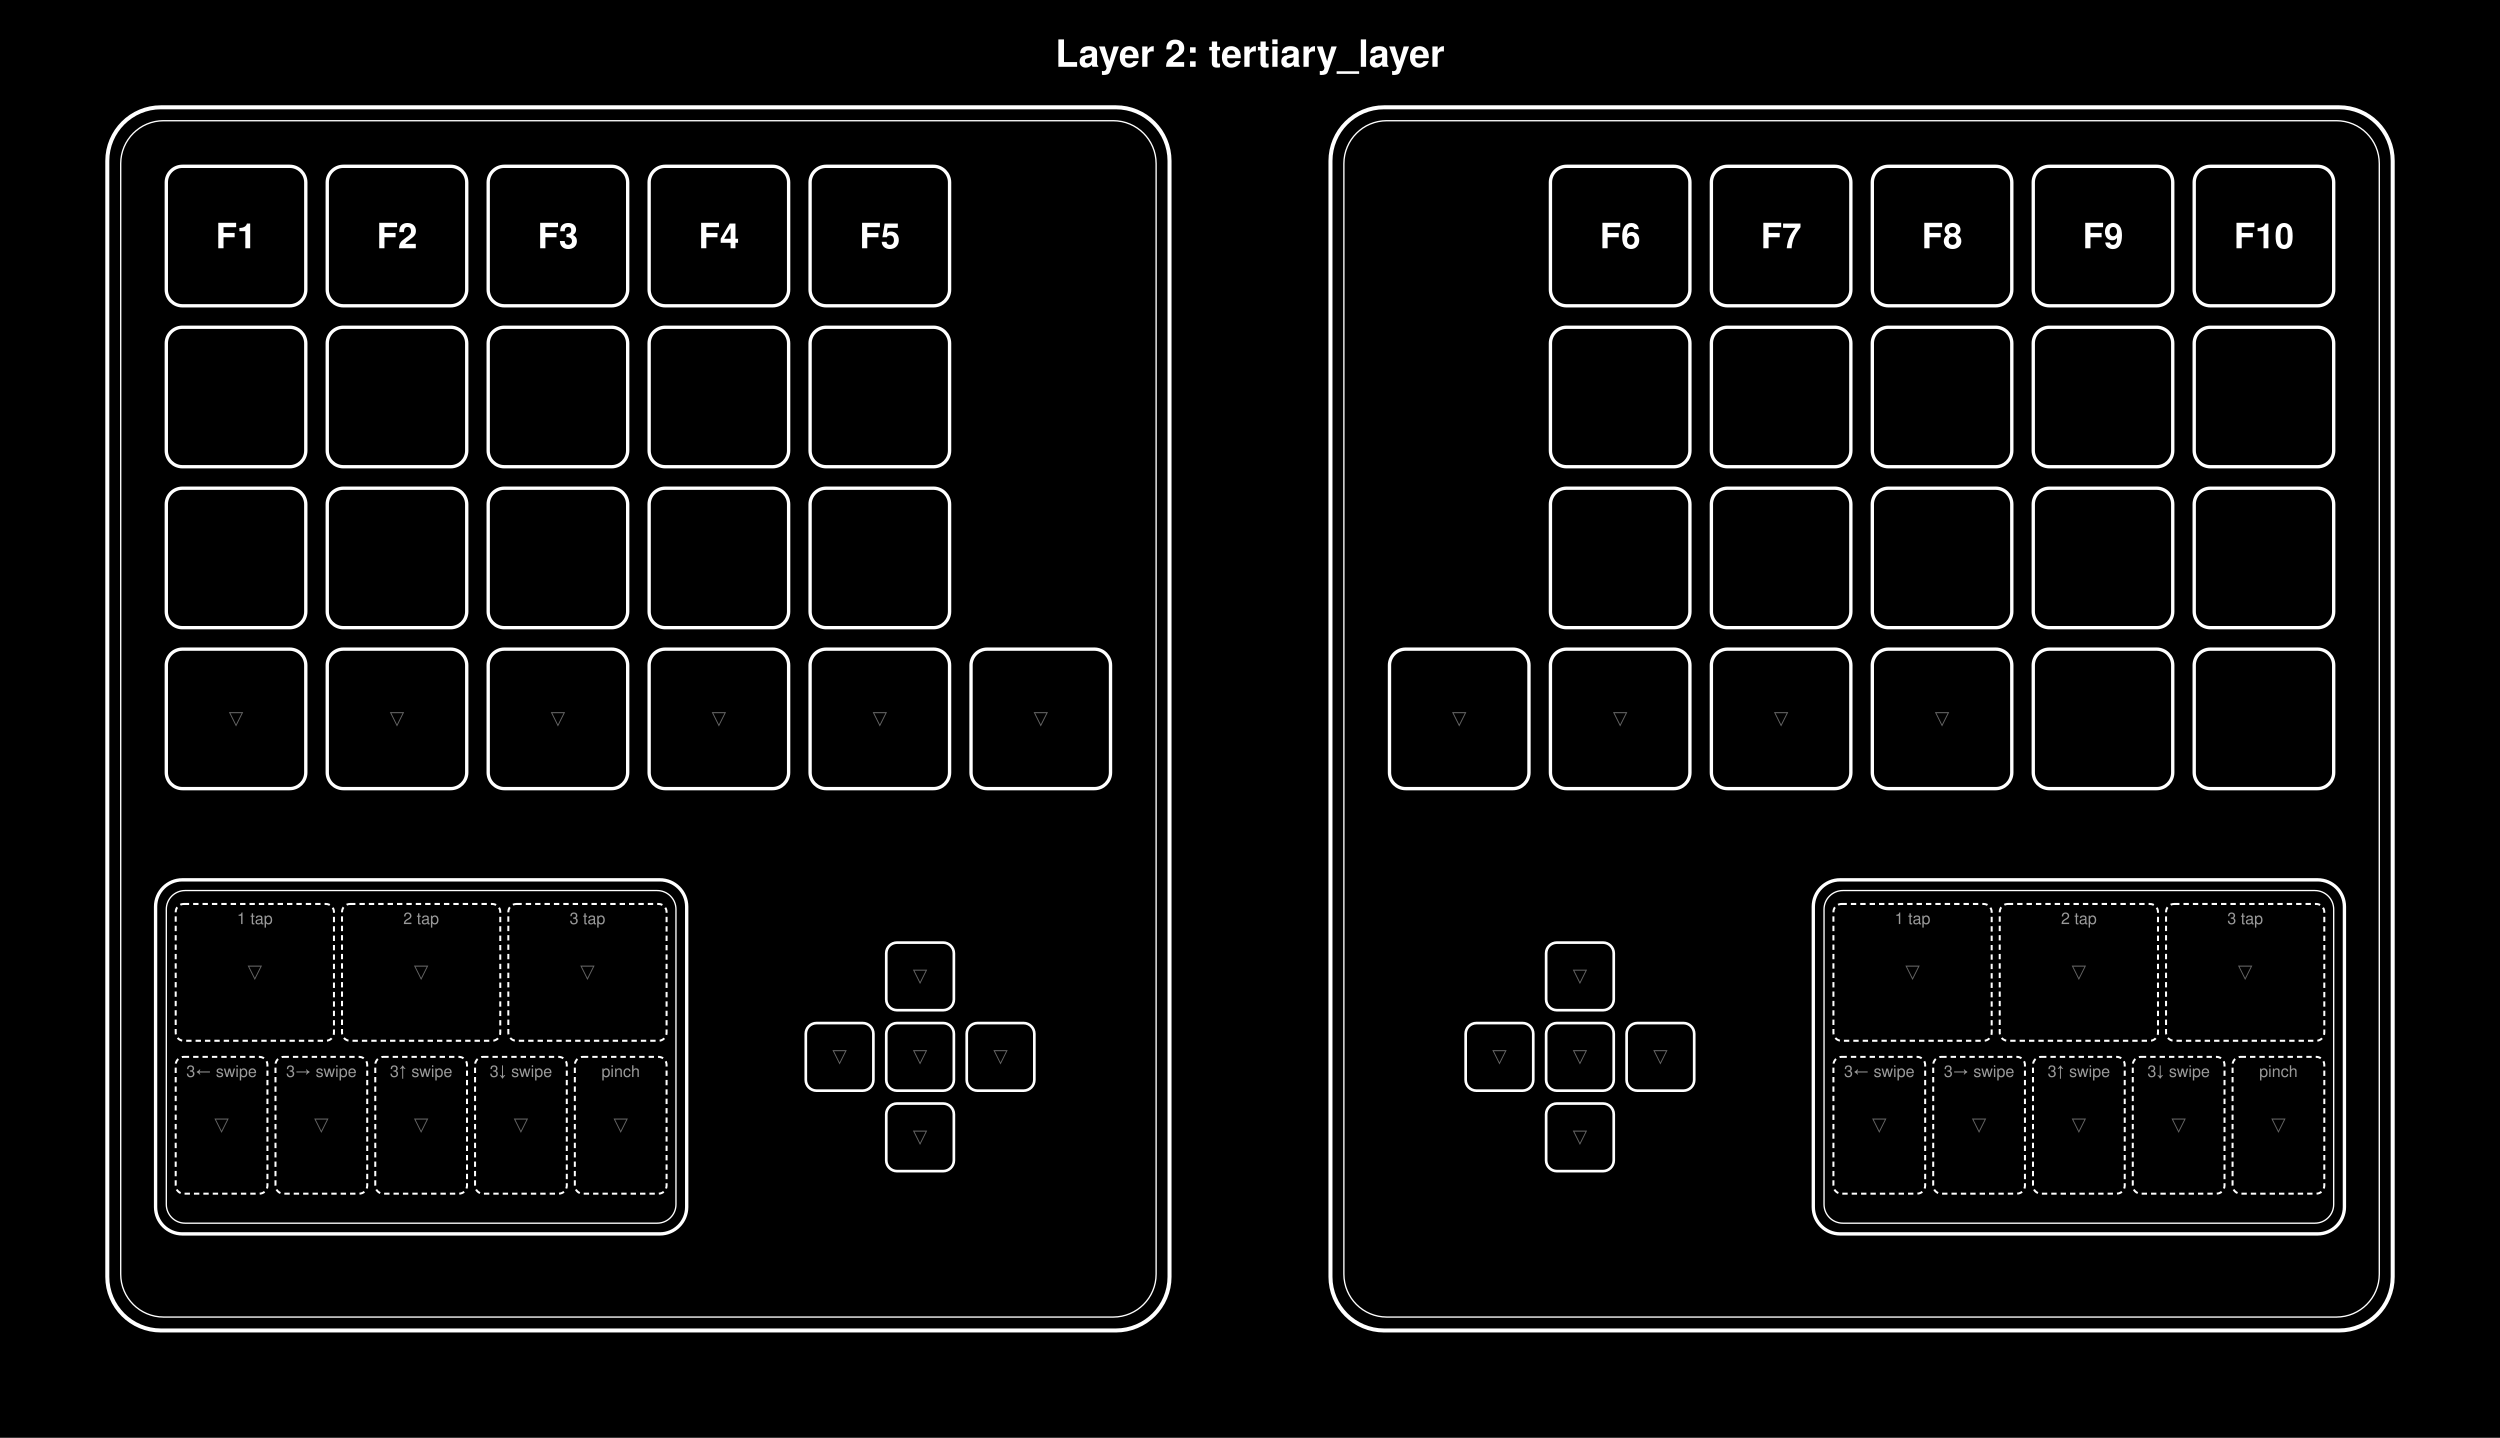
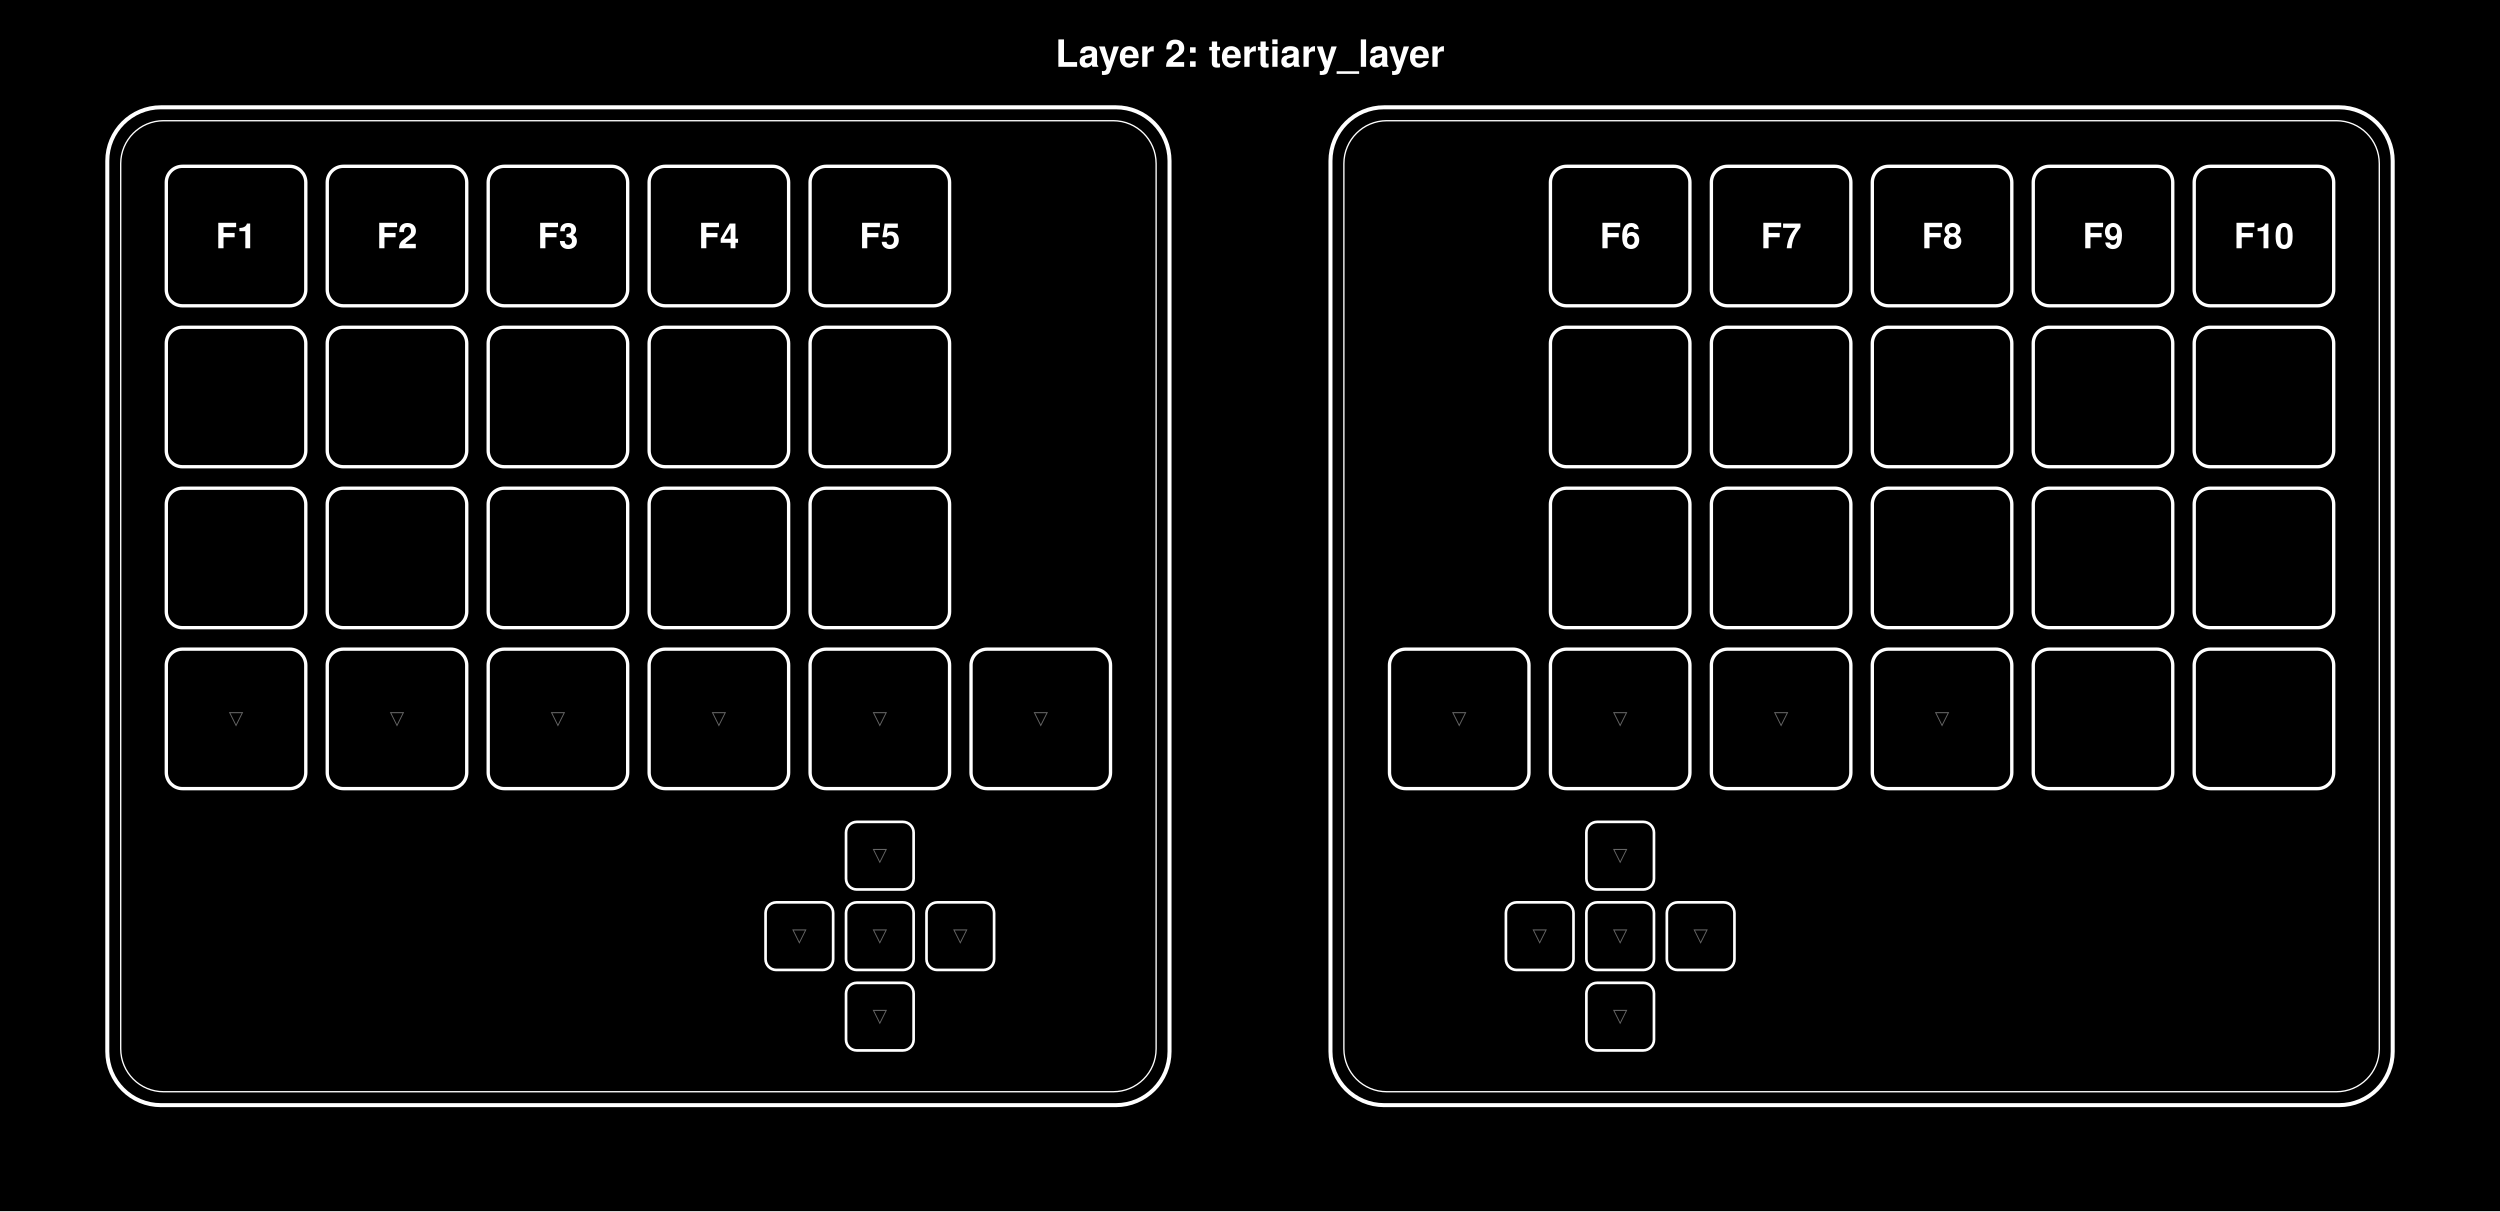
- <svg xmlns="http://www.w3.org/2000/svg" width="1864" height="1072" viewBox="0 0 1864 1072">
-   <rect width="1864" height="1072" fill="#000000" />
+ <svg xmlns="http://www.w3.org/2000/svg" width="1864" height="903" viewBox="0 0 1864 903">
+   <rect width="1864" height="903" fill="#000000" />
  <g id="body">
-     <rect x="80.0" y="80.0" width="792.0" height="912.0" rx="40" fill="none" stroke="#ffffff" stroke-width="3" />
-     <rect x="90.0" y="90.0" width="772.0" height="892.0" rx="32" fill="none" stroke="#ffffff" stroke-width="1" />
-     <rect x="116.0" y="656.0" width="396.0" height="264.0" rx="20" fill="none" stroke="#ffffff" stroke-width="2.5" />
-     <rect x="124.0" y="664.0" width="380.0" height="248.0" rx="14" fill="none" stroke="#ffffff" stroke-width="1" />
-     <rect x="992.0" y="80.0" width="792.0" height="912.0" rx="40" fill="none" stroke="#ffffff" stroke-width="3" />
-     <rect x="1002.0" y="90.0" width="772.0" height="892.0" rx="32" fill="none" stroke="#ffffff" stroke-width="1" />
-     <rect x="1352.0" y="656.0" width="396.0" height="264.0" rx="20" fill="none" stroke="#ffffff" stroke-width="2.5" />
-     <rect x="1360.0" y="664.0" width="380.0" height="248.0" rx="14" fill="none" stroke="#ffffff" stroke-width="1" />
+     <rect x="80.0" y="80.0" width="792.0" height="744.0" rx="40" fill="none" stroke="#ffffff" stroke-width="3" />
+     <rect x="90.0" y="90.0" width="772.0" height="724.0" rx="32" fill="none" stroke="#ffffff" stroke-width="1" />
+     <rect x="992.0" y="80.0" width="792.0" height="744.0" rx="40" fill="none" stroke="#ffffff" stroke-width="3" />
+     <rect x="1002.0" y="90.0" width="772.0" height="724.0" rx="32" fill="none" stroke="#ffffff" stroke-width="1" />
  </g>
  <g id="keys">
    <rect x="124.0" y="124.0" width="104.0" height="104.0" rx="12" fill="none" stroke="#ffffff" stroke-width="2.5" id="key-0" />
    <rect x="244.0" y="124.0" width="104.0" height="104.0" rx="12" fill="none" stroke="#ffffff" stroke-width="2.5" id="key-1" />
    <rect x="364.0" y="124.0" width="104.0" height="104.0" rx="12" fill="none" stroke="#ffffff" stroke-width="2.5" id="key-2" />
    <rect x="484.0" y="124.0" width="104.0" height="104.0" rx="12" fill="none" stroke="#ffffff" stroke-width="2.5" id="key-3" />
    <rect x="604.0" y="124.0" width="104.0" height="104.0" rx="12" fill="none" stroke="#ffffff" stroke-width="2.5" id="key-4" />
    <rect x="1156.0" y="124.0" width="104.0" height="104.0" rx="12" fill="none" stroke="#ffffff" stroke-width="2.5" id="key-5" />
    <rect x="1276.0" y="124.0" width="104.0" height="104.0" rx="12" fill="none" stroke="#ffffff" stroke-width="2.5" id="key-6" />
    <rect x="1396.0" y="124.0" width="104.0" height="104.0" rx="12" fill="none" stroke="#ffffff" stroke-width="2.5" id="key-7" />
    <rect x="1516.0" y="124.0" width="104.0" height="104.0" rx="12" fill="none" stroke="#ffffff" stroke-width="2.5" id="key-8" />
    <rect x="1636.0" y="124.0" width="104.0" height="104.0" rx="12" fill="none" stroke="#ffffff" stroke-width="2.5" id="key-9" />
    <rect x="124.0" y="244.0" width="104.0" height="104.0" rx="12" fill="none" stroke="#ffffff" stroke-width="2.5" id="key-10" />
    <rect x="244.0" y="244.0" width="104.0" height="104.0" rx="12" fill="none" stroke="#ffffff" stroke-width="2.5" id="key-11" />
    <rect x="364.0" y="244.0" width="104.0" height="104.0" rx="12" fill="none" stroke="#ffffff" stroke-width="2.5" id="key-12" />
    <rect x="484.0" y="244.0" width="104.0" height="104.0" rx="12" fill="none" stroke="#ffffff" stroke-width="2.5" id="key-13" />
    <rect x="604.0" y="244.0" width="104.0" height="104.0" rx="12" fill="none" stroke="#ffffff" stroke-width="2.5" id="key-14" />
    <rect x="1156.0" y="244.0" width="104.0" height="104.0" rx="12" fill="none" stroke="#ffffff" stroke-width="2.5" id="key-15" />
    <rect x="1276.0" y="244.0" width="104.0" height="104.0" rx="12" fill="none" stroke="#ffffff" stroke-width="2.5" id="key-16" />
    <rect x="1396.0" y="244.0" width="104.0" height="104.0" rx="12" fill="none" stroke="#ffffff" stroke-width="2.5" id="key-17" />
    <rect x="1516.0" y="244.0" width="104.0" height="104.0" rx="12" fill="none" stroke="#ffffff" stroke-width="2.5" id="key-18" />
    <rect x="1636.0" y="244.0" width="104.0" height="104.0" rx="12" fill="none" stroke="#ffffff" stroke-width="2.5" id="key-19" />
    <rect x="124.0" y="364.0" width="104.0" height="104.0" rx="12" fill="none" stroke="#ffffff" stroke-width="2.5" id="key-20" />
    <rect x="244.0" y="364.0" width="104.0" height="104.0" rx="12" fill="none" stroke="#ffffff" stroke-width="2.5" id="key-21" />
    <rect x="364.0" y="364.0" width="104.0" height="104.0" rx="12" fill="none" stroke="#ffffff" stroke-width="2.5" id="key-22" />
    <rect x="484.0" y="364.0" width="104.0" height="104.0" rx="12" fill="none" stroke="#ffffff" stroke-width="2.5" id="key-23" />
    <rect x="604.0" y="364.0" width="104.0" height="104.0" rx="12" fill="none" stroke="#ffffff" stroke-width="2.5" id="key-24" />
    <rect x="1156.0" y="364.0" width="104.0" height="104.0" rx="12" fill="none" stroke="#ffffff" stroke-width="2.5" id="key-25" />
    <rect x="1276.0" y="364.0" width="104.0" height="104.0" rx="12" fill="none" stroke="#ffffff" stroke-width="2.5" id="key-26" />
    <rect x="1396.0" y="364.0" width="104.0" height="104.0" rx="12" fill="none" stroke="#ffffff" stroke-width="2.5" id="key-27" />
    <rect x="1516.0" y="364.0" width="104.0" height="104.0" rx="12" fill="none" stroke="#ffffff" stroke-width="2.5" id="key-28" />
    <rect x="1636.0" y="364.0" width="104.0" height="104.0" rx="12" fill="none" stroke="#ffffff" stroke-width="2.5" id="key-29" />
    <rect x="124.0" y="484.0" width="104.0" height="104.0" rx="12" fill="none" stroke="#ffffff" stroke-width="2.5" id="key-30" />
    <rect x="244.0" y="484.0" width="104.0" height="104.0" rx="12" fill="none" stroke="#ffffff" stroke-width="2.5" id="key-31" />
    <rect x="364.0" y="484.0" width="104.0" height="104.0" rx="12" fill="none" stroke="#ffffff" stroke-width="2.5" id="key-32" />
    <rect x="484.0" y="484.0" width="104.0" height="104.0" rx="12" fill="none" stroke="#ffffff" stroke-width="2.5" id="key-33" />
    <rect x="604.0" y="484.0" width="104.0" height="104.0" rx="12" fill="none" stroke="#ffffff" stroke-width="2.5" id="key-34" />
    <rect x="724.0" y="484.0" width="104.0" height="104.0" rx="12" fill="none" stroke="#ffffff" stroke-width="2.5" id="key-35" />
    <rect x="1036.0" y="484.0" width="104.0" height="104.0" rx="12" fill="none" stroke="#ffffff" stroke-width="2.5" id="key-36" />
    <rect x="1156.0" y="484.0" width="104.0" height="104.0" rx="12" fill="none" stroke="#ffffff" stroke-width="2.5" id="key-37" />
    <rect x="1276.0" y="484.0" width="104.0" height="104.0" rx="12" fill="none" stroke="#ffffff" stroke-width="2.5" id="key-38" />
    <rect x="1396.0" y="484.0" width="104.0" height="104.0" rx="12" fill="none" stroke="#ffffff" stroke-width="2.5" id="key-39" />
    <rect x="1516.0" y="484.0" width="104.0" height="104.0" rx="12" fill="none" stroke="#ffffff" stroke-width="2.5" id="key-40" />
    <rect x="1636.0" y="484.0" width="104.0" height="104.0" rx="12" fill="none" stroke="#ffffff" stroke-width="2.5" id="key-41" />
-     <rect x="660.8" y="762.8" width="50.4" height="50.4" rx="8" fill="none" stroke="#ffffff" stroke-width="2" id="key-42" />
-     <rect x="720.8" y="762.8" width="50.4" height="50.4" rx="8" fill="none" stroke="#ffffff" stroke-width="2" id="key-43" />
-     <rect x="660.8" y="822.8" width="50.4" height="50.4" rx="8" fill="none" stroke="#ffffff" stroke-width="2" id="key-44" />
-     <rect x="600.8" y="762.8" width="50.4" height="50.4" rx="8" fill="none" stroke="#ffffff" stroke-width="2" id="key-45" />
-     <rect x="660.8" y="702.8" width="50.4" height="50.4" rx="8" fill="none" stroke="#ffffff" stroke-width="2" id="key-46" />
-     <rect x="1152.8" y="702.8" width="50.4" height="50.4" rx="8" fill="none" stroke="#ffffff" stroke-width="2" id="key-47" />
-     <rect x="1092.8" y="762.8" width="50.4" height="50.4" rx="8" fill="none" stroke="#ffffff" stroke-width="2" id="key-48" />
-     <rect x="1152.8" y="822.8" width="50.4" height="50.4" rx="8" fill="none" stroke="#ffffff" stroke-width="2" id="key-49" />
-     <rect x="1212.8" y="762.8" width="50.4" height="50.4" rx="8" fill="none" stroke="#ffffff" stroke-width="2" id="key-50" />
-     <rect x="1152.8" y="762.8" width="50.4" height="50.4" rx="8" fill="none" stroke="#ffffff" stroke-width="2" id="key-51" />
-     <rect x="131.0" y="674.0" width="118.0" height="102.0" rx="6" fill="none" stroke="#ffffff" stroke-width="1.5" id="key-52" stroke-dasharray="4 3" />
-     <rect x="255.0" y="674.0" width="118.0" height="102.0" rx="6" fill="none" stroke="#ffffff" stroke-width="1.5" id="key-53" stroke-dasharray="4 3" />
-     <rect x="379.0" y="674.0" width="118.0" height="102.0" rx="6" fill="none" stroke="#ffffff" stroke-width="1.5" id="key-54" stroke-dasharray="4 3" />
-     <rect x="1367.0" y="674.0" width="118.0" height="102.0" rx="6" fill="none" stroke="#ffffff" stroke-width="1.5" id="key-55" stroke-dasharray="4 3" />
-     <rect x="1491.0" y="674.0" width="118.0" height="102.0" rx="6" fill="none" stroke="#ffffff" stroke-width="1.5" id="key-56" stroke-dasharray="4 3" />
-     <rect x="1615.0" y="674.0" width="118.0" height="102.0" rx="6" fill="none" stroke="#ffffff" stroke-width="1.5" id="key-57" stroke-dasharray="4 3" />
-     <rect x="131.0" y="788.0" width="68.4" height="102.0" rx="6" fill="none" stroke="#ffffff" stroke-width="1.5" id="key-58" stroke-dasharray="4 3" />
-     <rect x="205.4" y="788.0" width="68.4" height="102.0" rx="6" fill="none" stroke="#ffffff" stroke-width="1.5" id="key-59" stroke-dasharray="4 3" />
-     <rect x="279.8" y="788.0" width="68.4" height="102.0" rx="6" fill="none" stroke="#ffffff" stroke-width="1.5" id="key-60" stroke-dasharray="4 3" />
-     <rect x="354.2" y="788.0" width="68.4" height="102.0" rx="6" fill="none" stroke="#ffffff" stroke-width="1.5" id="key-61" stroke-dasharray="4 3" />
-     <rect x="428.6" y="788.0" width="68.4" height="102.0" rx="6" fill="none" stroke="#ffffff" stroke-width="1.5" id="key-62" stroke-dasharray="4 3" />
-     <rect x="1367.0" y="788.0" width="68.4" height="102.0" rx="6" fill="none" stroke="#ffffff" stroke-width="1.5" id="key-63" stroke-dasharray="4 3" />
-     <rect x="1441.4" y="788.0" width="68.4" height="102.0" rx="6" fill="none" stroke="#ffffff" stroke-width="1.5" id="key-64" stroke-dasharray="4 3" />
-     <rect x="1515.8" y="788.0" width="68.4" height="102.0" rx="6" fill="none" stroke="#ffffff" stroke-width="1.5" id="key-65" stroke-dasharray="4 3" />
-     <rect x="1590.2" y="788.0" width="68.4" height="102.0" rx="6" fill="none" stroke="#ffffff" stroke-width="1.5" id="key-66" stroke-dasharray="4 3" />
-     <rect x="1664.6" y="788.0" width="68.4" height="102.0" rx="6" fill="none" stroke="#ffffff" stroke-width="1.5" id="key-67" stroke-dasharray="4 3" />
-   </g>
-   <g id="gesture-labels" font-family="Helvetica Neue, Helvetica, Arial, sans-serif" font-size="12" fill="#9a9a9a" text-anchor="middle">
-     <text x="190.0" y="689.0">1 tap</text>
-     <text x="314.0" y="689.0">2 tap</text>
-     <text x="438.0" y="689.0">3 tap</text>
-     <text x="1426.0" y="689.0">1 tap</text>
-     <text x="1550.0" y="689.0">2 tap</text>
-     <text x="1674.0" y="689.0">3 tap</text>
-     <text x="165.2" y="803.0">3← swipe</text>
-     <text x="239.6" y="803.0">3→ swipe</text>
-     <text x="314.0" y="803.0">3↑ swipe</text>
-     <text x="388.4" y="803.0">3↓ swipe</text>
-     <text x="462.8" y="803.0">pinch</text>
-     <text x="1401.2" y="803.0">3← swipe</text>
-     <text x="1475.6" y="803.0">3→ swipe</text>
-     <text x="1550.0" y="803.0">3↑ swipe</text>
-     <text x="1624.4" y="803.0">3↓ swipe</text>
-     <text x="1698.8" y="803.0">pinch</text>
+     <rect x="630.8" y="672.8" width="50.4" height="50.4" rx="8" fill="none" stroke="#ffffff" stroke-width="2" id="key-42" />
+     <rect x="690.8" y="672.8" width="50.4" height="50.4" rx="8" fill="none" stroke="#ffffff" stroke-width="2" id="key-43" />
+     <rect x="630.8" y="732.8" width="50.4" height="50.4" rx="8" fill="none" stroke="#ffffff" stroke-width="2" id="key-44" />
+     <rect x="570.8" y="672.8" width="50.4" height="50.4" rx="8" fill="none" stroke="#ffffff" stroke-width="2" id="key-45" />
+     <rect x="630.8" y="612.8" width="50.4" height="50.4" rx="8" fill="none" stroke="#ffffff" stroke-width="2" id="key-46" />
+     <rect x="1182.8" y="612.8" width="50.4" height="50.4" rx="8" fill="none" stroke="#ffffff" stroke-width="2" id="key-47" />
+     <rect x="1122.8" y="672.8" width="50.4" height="50.4" rx="8" fill="none" stroke="#ffffff" stroke-width="2" id="key-48" />
+     <rect x="1182.8" y="732.8" width="50.4" height="50.4" rx="8" fill="none" stroke="#ffffff" stroke-width="2" id="key-49" />
+     <rect x="1242.8" y="672.8" width="50.4" height="50.4" rx="8" fill="none" stroke="#ffffff" stroke-width="2" id="key-50" />
+     <rect x="1182.8" y="672.8" width="50.4" height="50.4" rx="8" fill="none" stroke="#ffffff" stroke-width="2" id="key-51" />
  </g>
  <g id="labels" font-family="Helvetica Neue, Helvetica, Arial, sans-serif">
    <text x="932.0" y="40.0" font-size="28.0" fill="#ffffff" font-weight="bold" text-anchor="middle" dominant-baseline="middle">Layer 2: tertiary_layer</text>
    <text x="176.0" y="176.0" font-size="26.0" fill="#ffffff" font-weight="bold" text-anchor="middle" dominant-baseline="middle">F1</text>
    <text x="296.0" y="176.0" font-size="26.0" fill="#ffffff" font-weight="bold" text-anchor="middle" dominant-baseline="middle">F2</text>
    <text x="416.0" y="176.0" font-size="26.0" fill="#ffffff" font-weight="bold" text-anchor="middle" dominant-baseline="middle">F3</text>
    <text x="536.0" y="176.0" font-size="26.0" fill="#ffffff" font-weight="bold" text-anchor="middle" dominant-baseline="middle">F4</text>
    <text x="656.0" y="176.0" font-size="26.0" fill="#ffffff" font-weight="bold" text-anchor="middle" dominant-baseline="middle">F5</text>
    <text x="1208.0" y="176.0" font-size="26.0" fill="#ffffff" font-weight="bold" text-anchor="middle" dominant-baseline="middle">F6</text>
    <text x="1328.0" y="176.0" font-size="26.0" fill="#ffffff" font-weight="bold" text-anchor="middle" dominant-baseline="middle">F7</text>
    <text x="1448.0" y="176.0" font-size="26.0" fill="#ffffff" font-weight="bold" text-anchor="middle" dominant-baseline="middle">F8</text>
    <text x="1568.0" y="176.0" font-size="26.0" fill="#ffffff" font-weight="bold" text-anchor="middle" dominant-baseline="middle">F9</text>
    <text x="1688.0" y="176.0" font-size="26.0" fill="#ffffff" font-weight="bold" text-anchor="middle" dominant-baseline="middle">F10</text>
    <text x="176.0" y="536.0" font-size="14.0" fill="#666666" font-weight="normal" text-anchor="middle" dominant-baseline="middle">▽</text>
    <text x="296.0" y="536.0" font-size="14.0" fill="#666666" font-weight="normal" text-anchor="middle" dominant-baseline="middle">▽</text>
    <text x="416.0" y="536.0" font-size="14.0" fill="#666666" font-weight="normal" text-anchor="middle" dominant-baseline="middle">▽</text>
    <text x="536.0" y="536.0" font-size="14.0" fill="#666666" font-weight="normal" text-anchor="middle" dominant-baseline="middle">▽</text>
    <text x="656.0" y="536.0" font-size="14.0" fill="#666666" font-weight="normal" text-anchor="middle" dominant-baseline="middle">▽</text>
    <text x="776.0" y="536.0" font-size="14.0" fill="#666666" font-weight="normal" text-anchor="middle" dominant-baseline="middle">▽</text>
    <text x="1088.0" y="536.0" font-size="14.0" fill="#666666" font-weight="normal" text-anchor="middle" dominant-baseline="middle">▽</text>
    <text x="1208.0" y="536.0" font-size="14.0" fill="#666666" font-weight="normal" text-anchor="middle" dominant-baseline="middle">▽</text>
    <text x="1328.0" y="536.0" font-size="14.0" fill="#666666" font-weight="normal" text-anchor="middle" dominant-baseline="middle">▽</text>
    <text x="1448.0" y="536.0" font-size="14.0" fill="#666666" font-weight="normal" text-anchor="middle" dominant-baseline="middle">▽</text>
-     <text x="686.0" y="788.0" font-size="14.0" fill="#666666" font-weight="normal" text-anchor="middle" dominant-baseline="middle">▽</text>
-     <text x="746.0" y="788.0" font-size="14.0" fill="#666666" font-weight="normal" text-anchor="middle" dominant-baseline="middle">▽</text>
-     <text x="686.0" y="848.0" font-size="14.0" fill="#666666" font-weight="normal" text-anchor="middle" dominant-baseline="middle">▽</text>
-     <text x="626.0" y="788.0" font-size="14.0" fill="#666666" font-weight="normal" text-anchor="middle" dominant-baseline="middle">▽</text>
-     <text x="686.0" y="728.0" font-size="14.0" fill="#666666" font-weight="normal" text-anchor="middle" dominant-baseline="middle">▽</text>
-     <text x="1178.0" y="728.0" font-size="14.0" fill="#666666" font-weight="normal" text-anchor="middle" dominant-baseline="middle">▽</text>
-     <text x="1118.0" y="788.0" font-size="14.0" fill="#666666" font-weight="normal" text-anchor="middle" dominant-baseline="middle">▽</text>
-     <text x="1178.0" y="848.0" font-size="14.0" fill="#666666" font-weight="normal" text-anchor="middle" dominant-baseline="middle">▽</text>
-     <text x="1238.0" y="788.0" font-size="14.0" fill="#666666" font-weight="normal" text-anchor="middle" dominant-baseline="middle">▽</text>
-     <text x="1178.0" y="788.0" font-size="14.0" fill="#666666" font-weight="normal" text-anchor="middle" dominant-baseline="middle">▽</text>
-     <text x="190.0" y="725.0" font-size="14.0" fill="#666666" font-weight="normal" text-anchor="middle" dominant-baseline="middle">▽</text>
-     <text x="314.0" y="725.0" font-size="14.0" fill="#666666" font-weight="normal" text-anchor="middle" dominant-baseline="middle">▽</text>
-     <text x="438.0" y="725.0" font-size="14.0" fill="#666666" font-weight="normal" text-anchor="middle" dominant-baseline="middle">▽</text>
-     <text x="1426.0" y="725.0" font-size="14.0" fill="#666666" font-weight="normal" text-anchor="middle" dominant-baseline="middle">▽</text>
-     <text x="1550.0" y="725.0" font-size="14.0" fill="#666666" font-weight="normal" text-anchor="middle" dominant-baseline="middle">▽</text>
-     <text x="1674.0" y="725.0" font-size="14.0" fill="#666666" font-weight="normal" text-anchor="middle" dominant-baseline="middle">▽</text>
-     <text x="165.2" y="839.0" font-size="14.0" fill="#666666" font-weight="normal" text-anchor="middle" dominant-baseline="middle">▽</text>
-     <text x="239.6" y="839.0" font-size="14.0" fill="#666666" font-weight="normal" text-anchor="middle" dominant-baseline="middle">▽</text>
-     <text x="314.0" y="839.0" font-size="14.0" fill="#666666" font-weight="normal" text-anchor="middle" dominant-baseline="middle">▽</text>
-     <text x="388.4" y="839.0" font-size="14.0" fill="#666666" font-weight="normal" text-anchor="middle" dominant-baseline="middle">▽</text>
-     <text x="462.8" y="839.0" font-size="14.0" fill="#666666" font-weight="normal" text-anchor="middle" dominant-baseline="middle">▽</text>
-     <text x="1401.2" y="839.0" font-size="14.0" fill="#666666" font-weight="normal" text-anchor="middle" dominant-baseline="middle">▽</text>
-     <text x="1475.6" y="839.0" font-size="14.0" fill="#666666" font-weight="normal" text-anchor="middle" dominant-baseline="middle">▽</text>
-     <text x="1550.0" y="839.0" font-size="14.0" fill="#666666" font-weight="normal" text-anchor="middle" dominant-baseline="middle">▽</text>
-     <text x="1624.4" y="839.0" font-size="14.0" fill="#666666" font-weight="normal" text-anchor="middle" dominant-baseline="middle">▽</text>
-     <text x="1698.8" y="839.0" font-size="14.0" fill="#666666" font-weight="normal" text-anchor="middle" dominant-baseline="middle">▽</text>
+     <text x="656.0" y="698.0" font-size="14.0" fill="#666666" font-weight="normal" text-anchor="middle" dominant-baseline="middle">▽</text>
+     <text x="716.0" y="698.0" font-size="14.0" fill="#666666" font-weight="normal" text-anchor="middle" dominant-baseline="middle">▽</text>
+     <text x="656.0" y="758.0" font-size="14.0" fill="#666666" font-weight="normal" text-anchor="middle" dominant-baseline="middle">▽</text>
+     <text x="596.0" y="698.0" font-size="14.0" fill="#666666" font-weight="normal" text-anchor="middle" dominant-baseline="middle">▽</text>
+     <text x="656.0" y="638.0" font-size="14.0" fill="#666666" font-weight="normal" text-anchor="middle" dominant-baseline="middle">▽</text>
+     <text x="1208.0" y="638.0" font-size="14.0" fill="#666666" font-weight="normal" text-anchor="middle" dominant-baseline="middle">▽</text>
+     <text x="1148.0" y="698.0" font-size="14.0" fill="#666666" font-weight="normal" text-anchor="middle" dominant-baseline="middle">▽</text>
+     <text x="1208.0" y="758.0" font-size="14.0" fill="#666666" font-weight="normal" text-anchor="middle" dominant-baseline="middle">▽</text>
+     <text x="1268.0" y="698.0" font-size="14.0" fill="#666666" font-weight="normal" text-anchor="middle" dominant-baseline="middle">▽</text>
+     <text x="1208.0" y="698.0" font-size="14.0" fill="#666666" font-weight="normal" text-anchor="middle" dominant-baseline="middle">▽</text>
  </g>
</svg>
